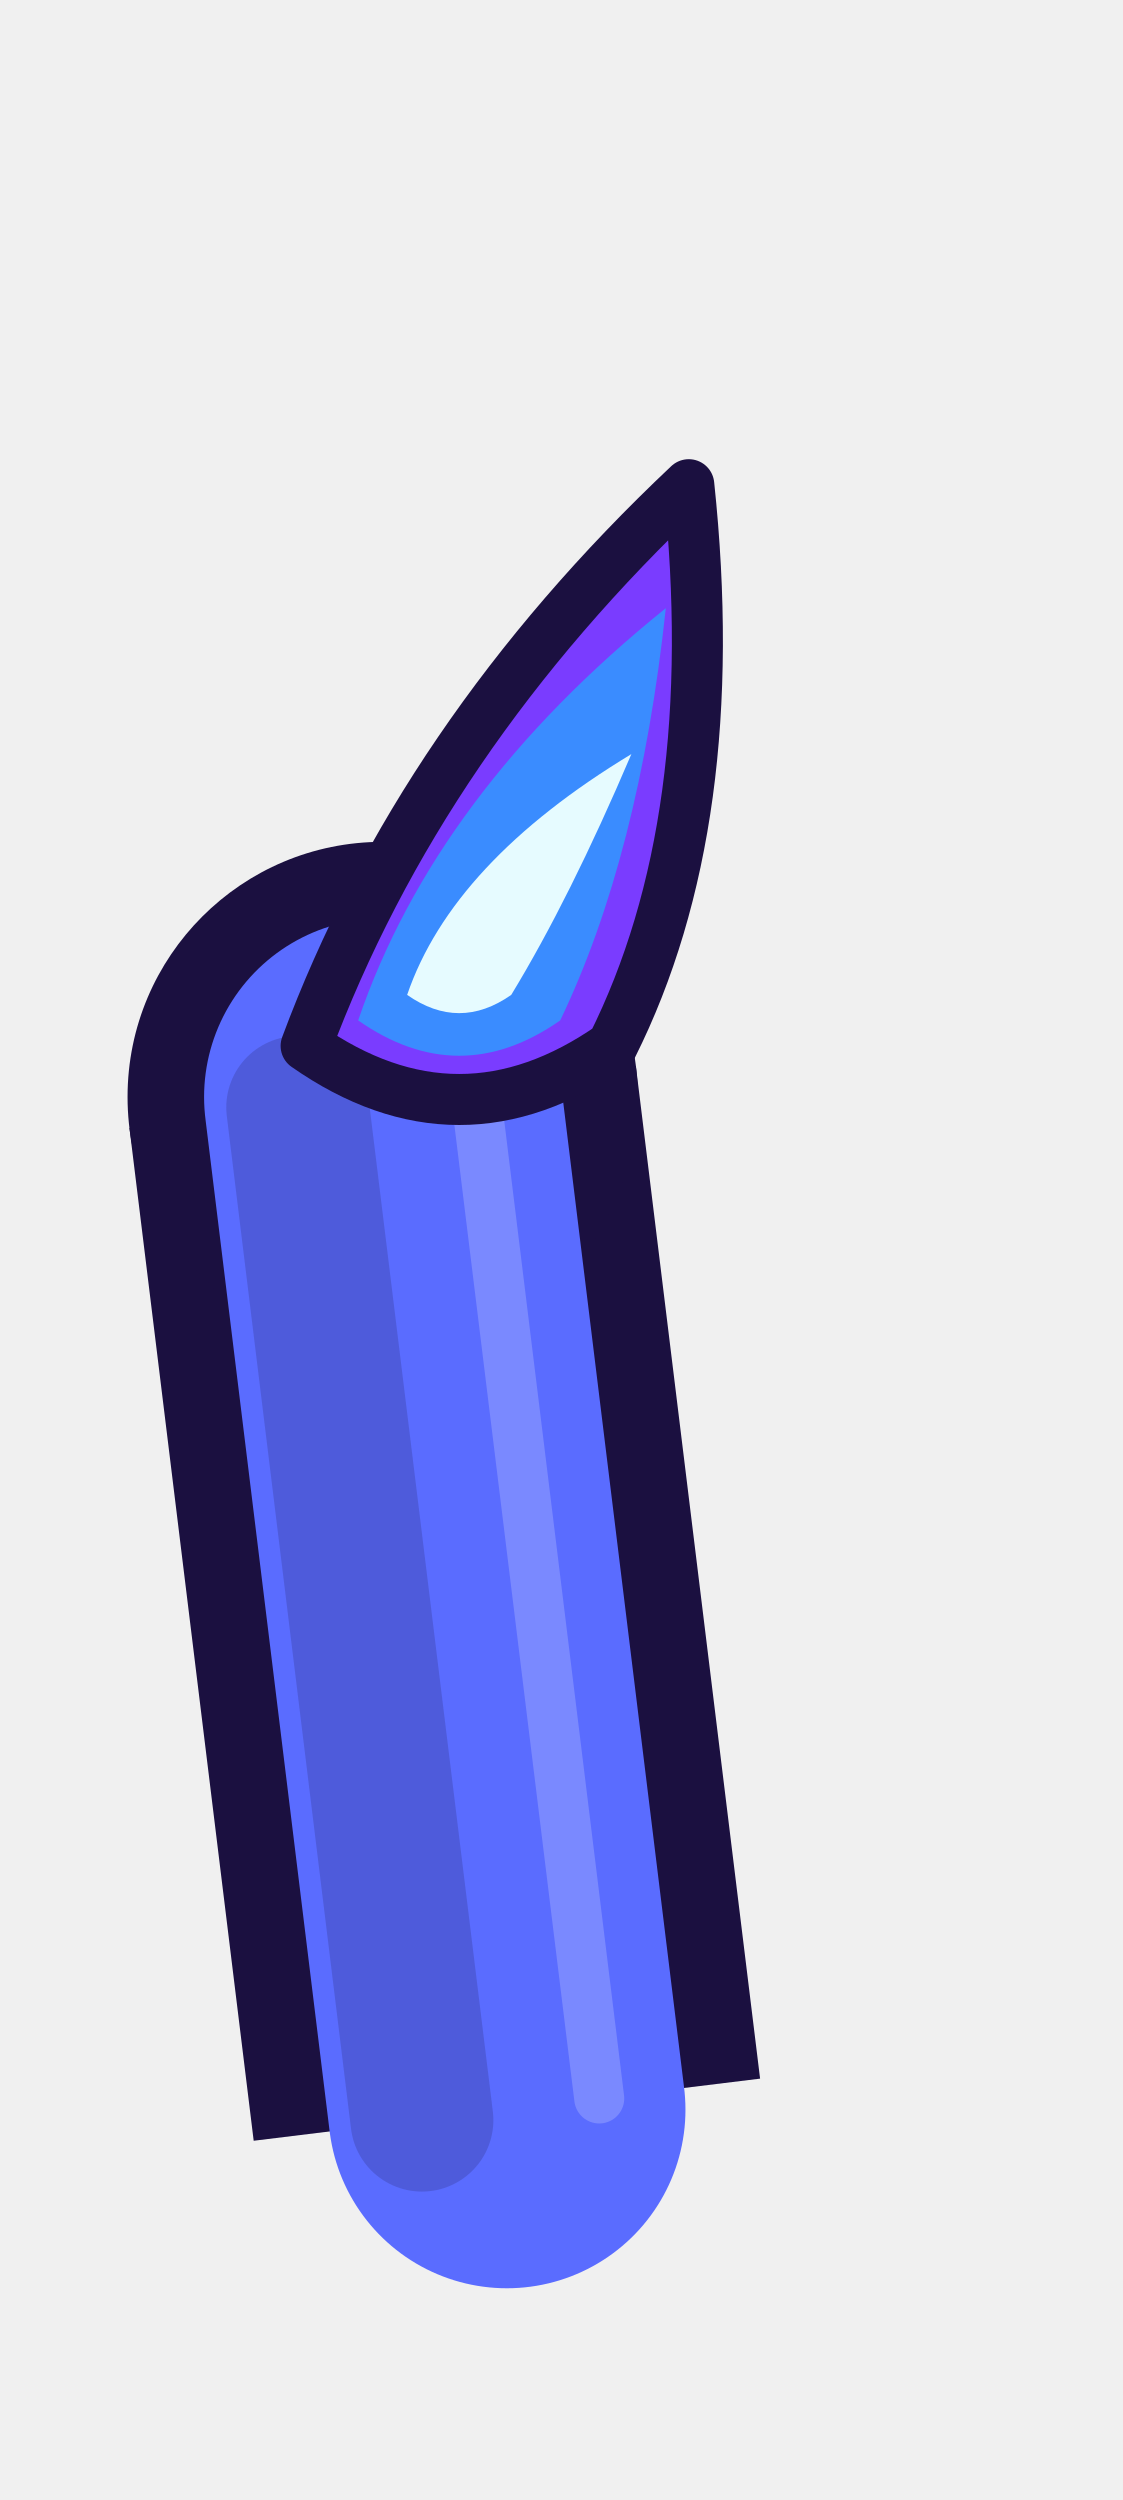
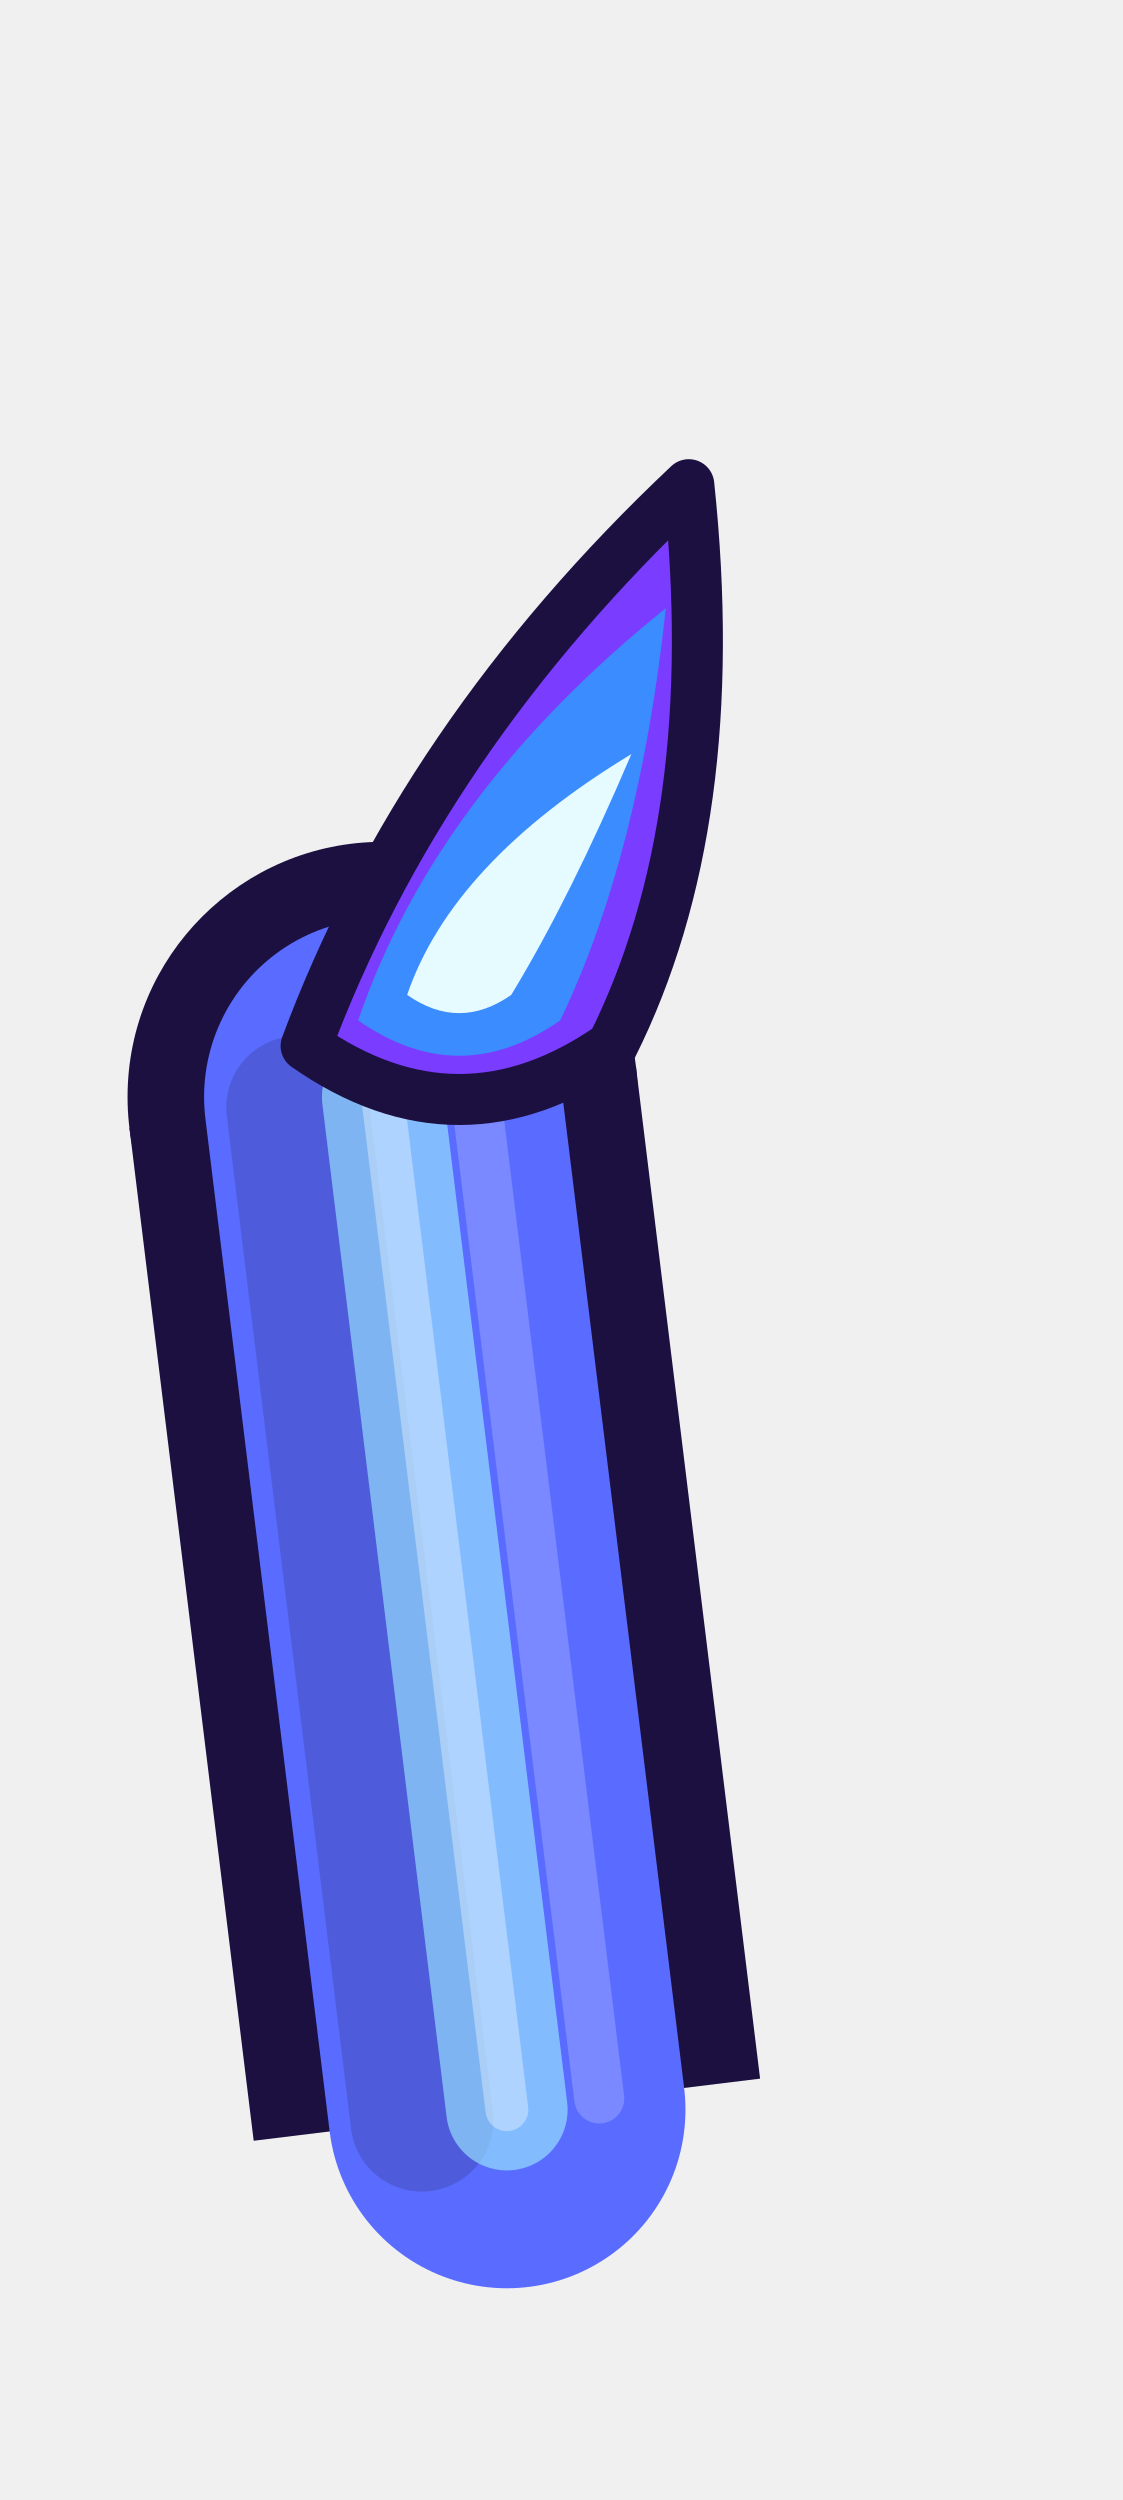
<svg xmlns="http://www.w3.org/2000/svg" width="88" height="196" viewBox="11 -217 44 98">
  <line x1="26" y1="-174" x2="30.87" y2="-134.3" stroke="#1b1040" stroke-width="20" stroke-linecap="butt" />
  <circle cx="26" cy="-174" r="10" fill="#1b1040" />
  <line x1="26" y1="-174" x2="30.87" y2="-134.3" stroke="#5a6cff" stroke-width="14" stroke-linecap="round" />
  <line x1="22.67" y1="-173.59" x2="27.54" y2="-133.89" stroke="#4954cc" stroke-width="5.6" stroke-linecap="round" stroke-opacity="0.7" />
  <line x1="29.61" y1="-174.44" x2="34.49" y2="-134.74" stroke="#8c98ff" stroke-width="1.96" stroke-linecap="round" stroke-opacity="0.65" />
+   <line x1="26" y1="-174" x2="30.87" y2="-134.3" stroke="#9ff0ff" stroke-width="4.76" stroke-linecap="round" stroke-opacity="0.6" />
+   <line x1="26" y1="-174" x2="30.87" y2="-134.3" stroke="#ffffff" stroke-width="1.68" stroke-linecap="round" stroke-opacity="0.35" />
  <path d="M23 -176 Q27.5 -188.1 38 -198 Q39.4 -184.8 35 -176 Q29 -171.8 23 -176 Z" fill="#7a3cff" stroke="#1b1040" stroke-width="2" stroke-linejoin="round" stroke-linecap="round" />
  <path d="M25.04 -177 Q28.07 -185.89 37.1 -193.16 Q36.06 -183.46 32.96 -177 Q29 -174.23 25.04 -177 Z" fill="#3a8cff" />
  <path d="M26.96 -178 Q28.73 -183.19 35.75 -187.44 Q33.34 -181.78 31.04 -178 Q29 -176.57 26.96 -178 Z" fill="#e6fbff" />
</svg>
